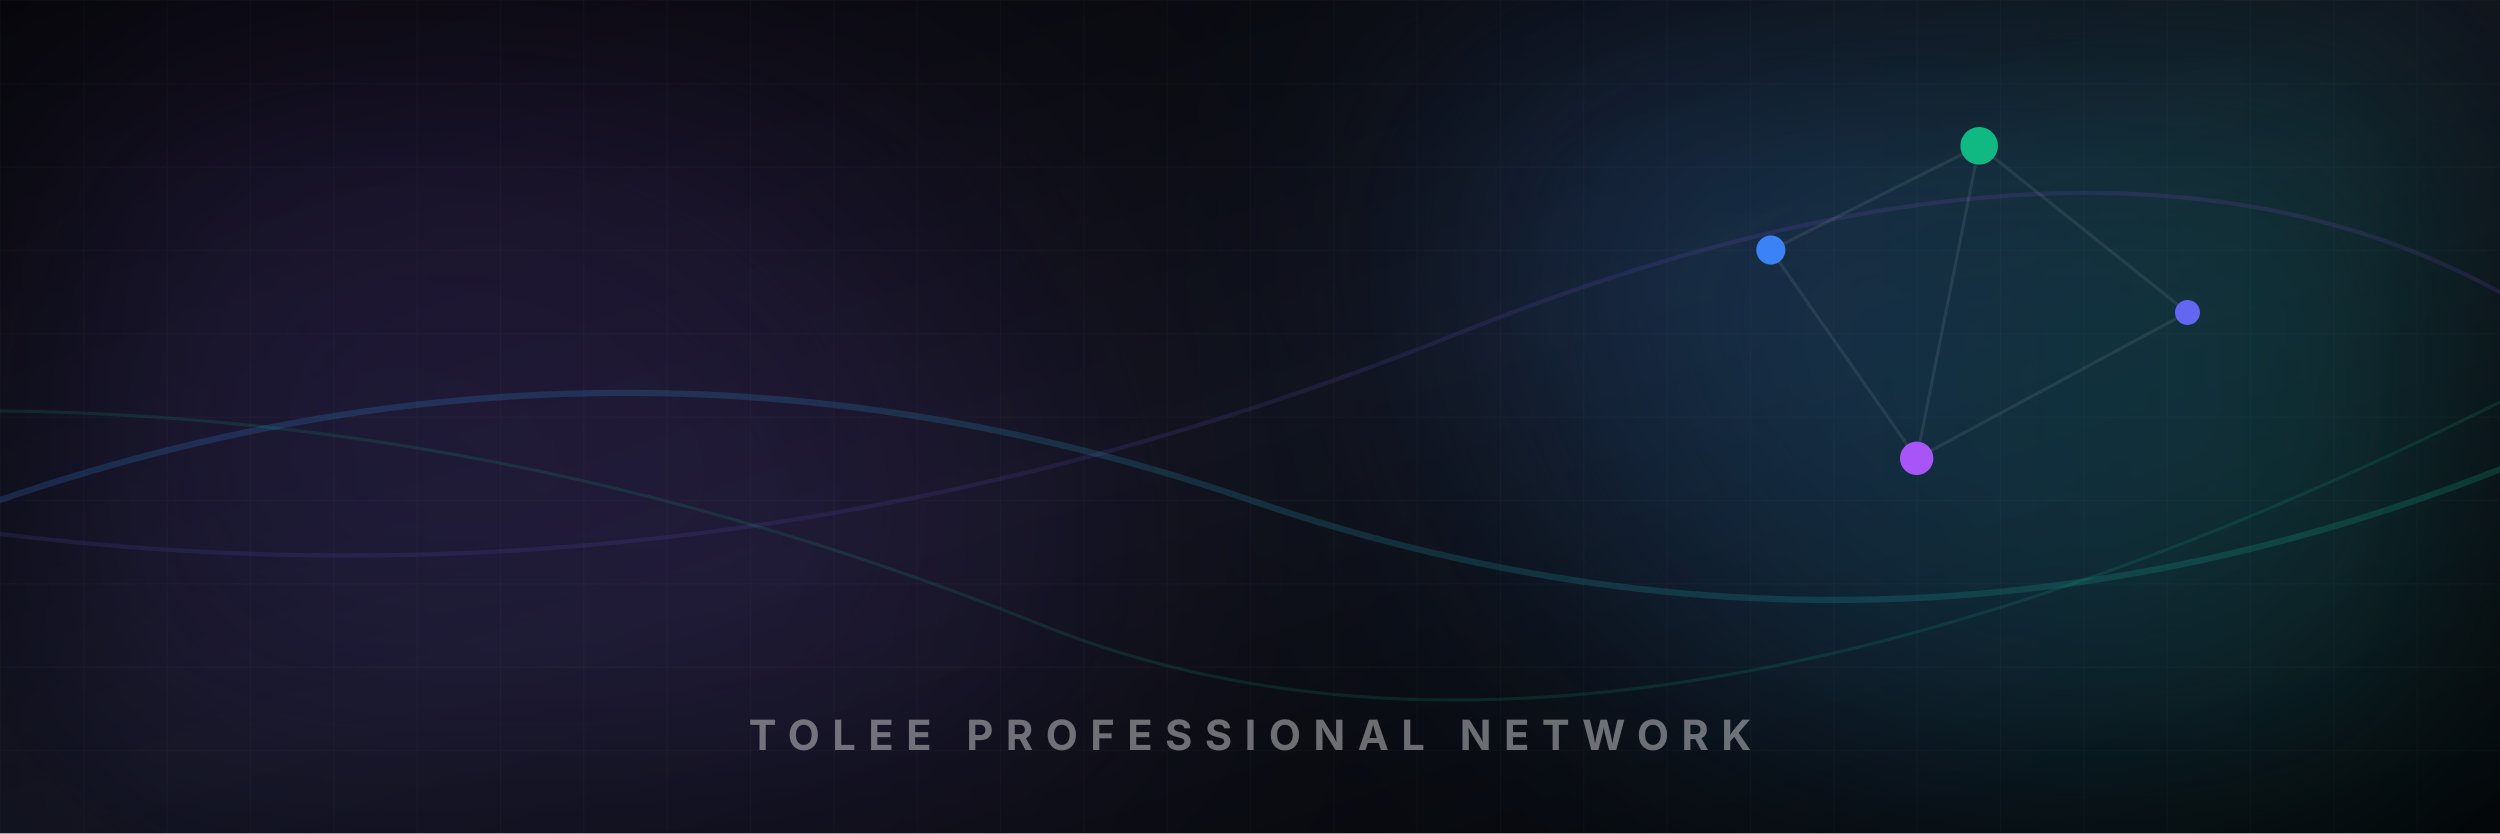
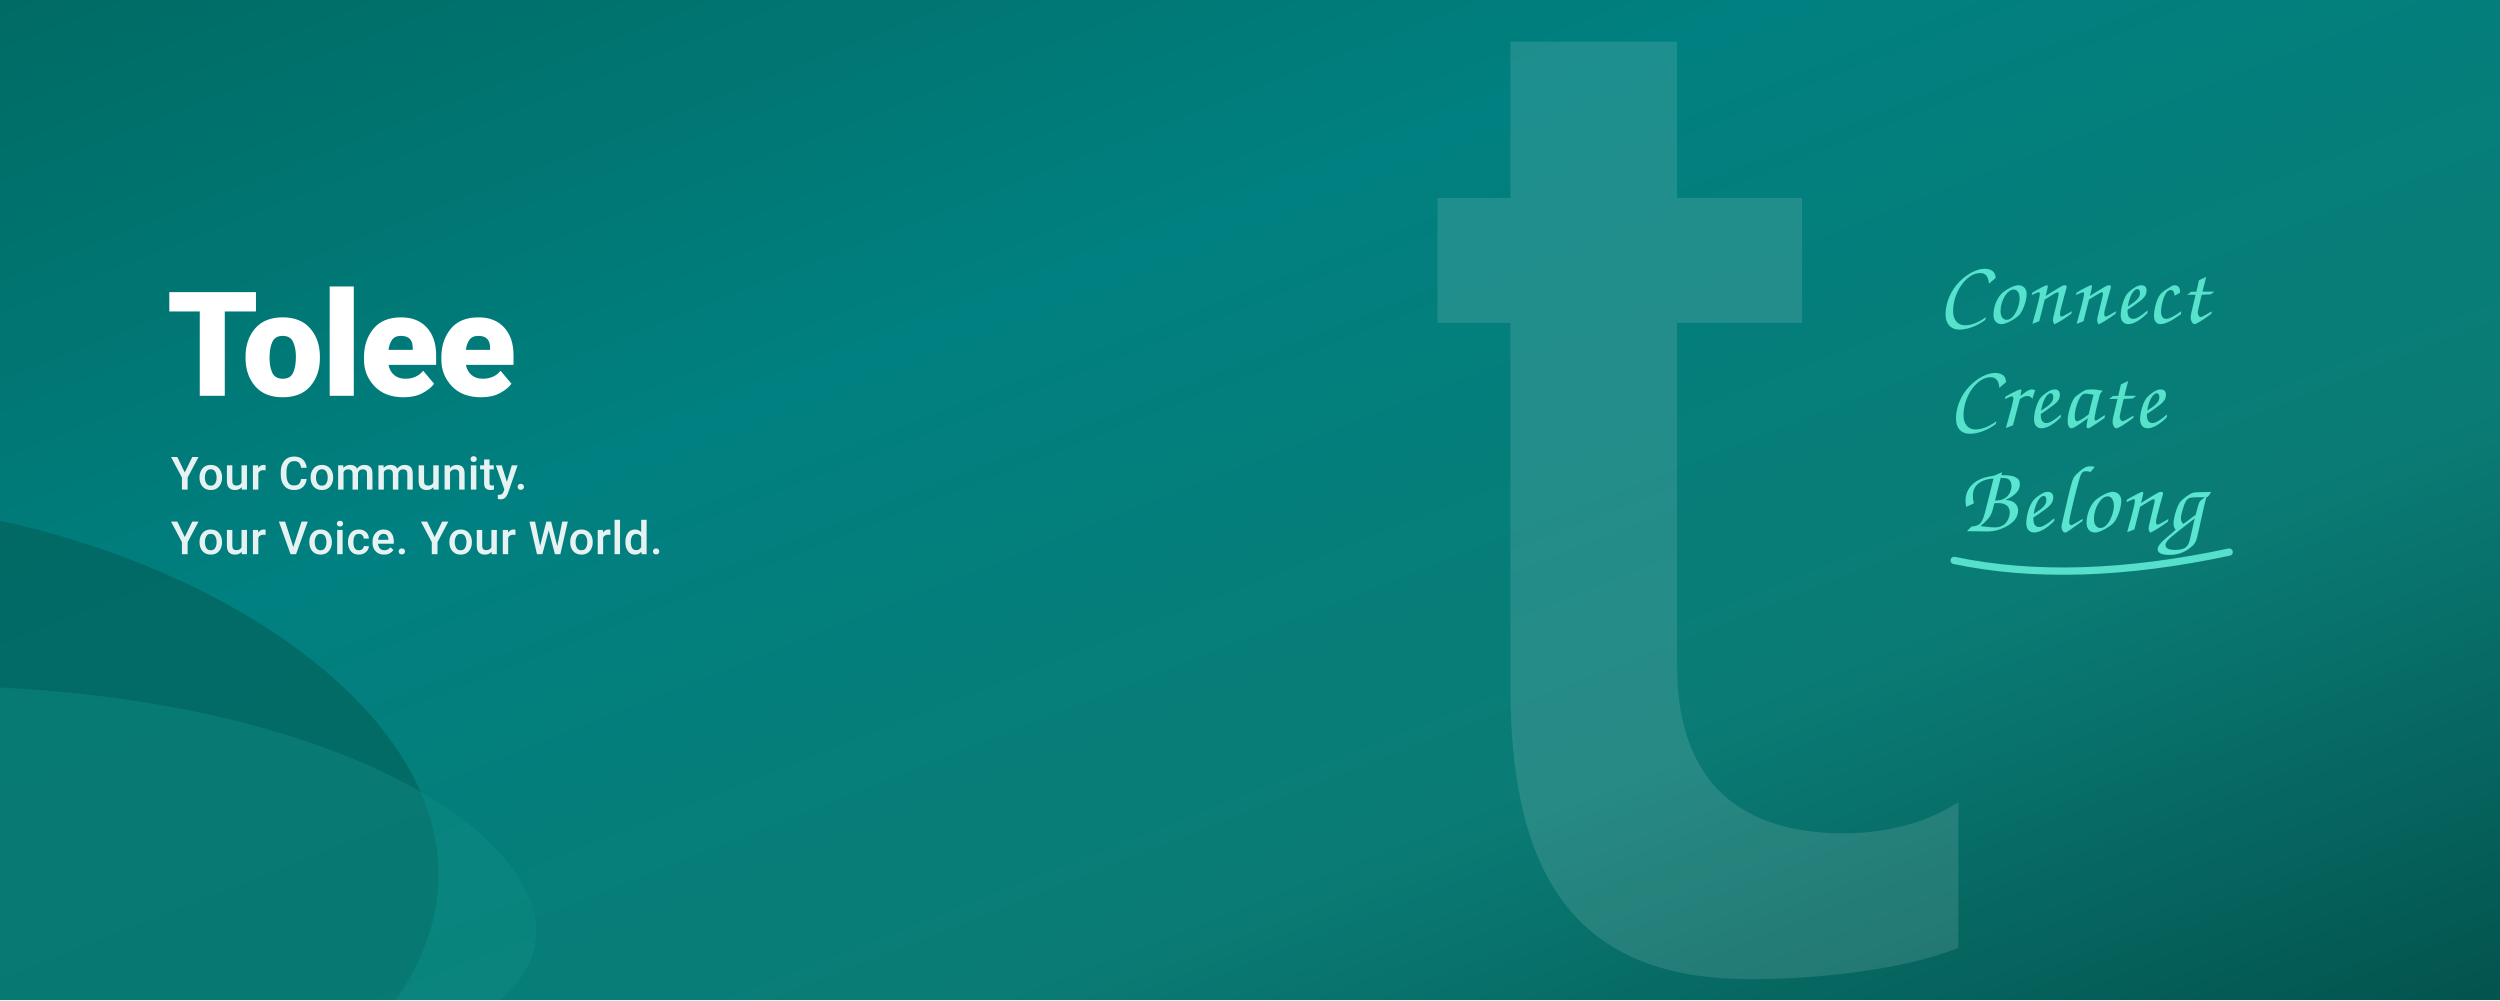
- <svg xmlns="http://www.w3.org/2000/svg" viewBox="0 0 1200 400" width="100%" height="100%">
+ <svg xmlns="http://www.w3.org/2000/svg" viewBox="0 0 1200 480" width="100%" height="100%">
  <defs>
-     <linearGradient id="bgGrad" x1="0%" y1="0%" x2="100%" y2="100%">
-       <stop offset="0%" stop-color="#050508" />
-       <stop offset="50%" stop-color="#0f111a" />
-       <stop offset="100%" stop-color="#030406" />
+     <linearGradient id="coverTealGrad" x1="0%" y1="0%" x2="100%" y2="100%">
+       <stop offset="0%" stop-color="#006b64" />
+       <stop offset="35%" stop-color="#008080" />
+       <stop offset="70%" stop-color="#0A7C75" />
+       <stop offset="100%" stop-color="#03534e" />
    </linearGradient>
-     <linearGradient id="accentGrad1" x1="0%" y1="0%" x2="100%" y2="0%">
-       <stop offset="0%" stop-color="#3b82f6" stop-opacity="0.7" />
-       <stop offset="100%" stop-color="#10b981" stop-opacity="0.7" />
+     <linearGradient id="waveGrad" x1="0%" y1="0%" x2="100%" y2="0%">
+       <stop offset="0%" stop-color="#0E8B83" stop-opacity="0.8" />
+       <stop offset="100%" stop-color="#14B8A6" stop-opacity="0.2" />
    </linearGradient>
-     <linearGradient id="accentGrad2" x1="0%" y1="100%" x2="100%" y2="0%">
-       <stop offset="0%" stop-color="#6366f1" stop-opacity="0.5" />
-       <stop offset="100%" stop-color="#a855f7" stop-opacity="0.5" />
-     </linearGradient>
-     <pattern id="grid" width="40" height="40" patternUnits="userSpaceOnUse">
-       <path d="M 40 0 L 0 0 0 40" fill="none" stroke="#ffffff" stroke-opacity="0.02" stroke-width="1" />
-     </pattern>
  </defs>
-   <rect width="1200" height="400" fill="url(#bgGrad)" />
-   <rect width="1200" height="400" fill="url(#grid)" />
-   <circle cx="1000" cy="100" r="280" fill="url(#accentGrad1)" filter="blur(80px)" opacity="0.35" />
-   <circle cx="200" cy="300" r="300" fill="url(#accentGrad2)" filter="blur(90px)" opacity="0.3" />
-   <path d="M-100,280 Q250,120 600,240 T1300,180" fill="none" stroke="url(#accentGrad1)" stroke-width="3" stroke-opacity="0.3" />
-   <path d="M-100,240 Q300,320 700,160 T1300,220" fill="none" stroke="url(#accentGrad2)" stroke-width="2" stroke-opacity="0.25" />
-   <path d="M-100,200 Q200,180 500,300 T1300,140" fill="none" stroke="#10b981" stroke-width="1.5" stroke-opacity="0.15" />
-   <g stroke="#ffffff" stroke-opacity="0.08" stroke-width="1.5">
-     <line x1="850" y1="120" x2="950" y2="70" />
-     <line x1="950" y1="70" x2="1050" y2="150" />
-     <line x1="1050" y1="150" x2="920" y2="220" />
-     <line x1="920" y1="220" x2="850" y2="120" />
-     <line x1="950" y1="70" x2="920" y2="220" />
+   <rect width="1200" height="480" fill="url(#coverTealGrad)" />
+   <path d="M 0 250 C 140 280, 260 380, 190 480 L 0 480 Z" fill="#045d57" opacity="0.6" />
+   <path d="M 0 330 C 200 340, 300 430, 240 480 L 0 480 Z" fill="#0E8B83" opacity="0.45" />
+   <g fill="#ffffff" fill-opacity="0.12" transform="translate(680, -10)">
+     <path d="M 125 30 L 125 105 L 185 105 L 185 165 L 125 165 L 125 330 C 125 380, 150 410, 205 410 C 225 410, 245 405, 260 395 L 260 465 C 235 475, 195 480, 160 480 C 80 480, 45 435, 45 340 L 45 165 L 10 165 L 10 105 L 45 105 L 45 30 Z" />
  </g>
-   <g>
-     <circle cx="850" cy="120" r="7" fill="#3b82f6" />
-     <circle cx="950" cy="70" r="9" fill="#10b981" />
-     <circle cx="1050" cy="150" r="6" fill="#6366f1" />
-     <circle cx="920" cy="220" r="8" fill="#a855f7" />
+   <g transform="translate(80, 130)">
+     <text x="0" y="60" font-family="system-ui, -apple-system, BlinkMacSystemFont, 'Segoe UI', Roboto, sans-serif" font-size="70" font-weight="900" fill="#ffffff" letter-spacing="-1px">
+       Tolee
+     </text>
+     <text x="2" y="105" font-family="system-ui, -apple-system, BlinkMacSystemFont, 'Segoe UI', Roboto, sans-serif" font-size="22" font-weight="500" fill="#ffffff" fill-opacity="0.9" letter-spacing="0.2px">
+       Your Community.
+     </text>
+     <text x="2" y="136" font-family="system-ui, -apple-system, BlinkMacSystemFont, 'Segoe UI', Roboto, sans-serif" font-size="22" font-weight="500" fill="#ffffff" fill-opacity="0.9" letter-spacing="0.2px">
+       Your Voice. Your World.
+     </text>
  </g>
-   <text x="600" y="360" font-family="'Inter', system-ui, sans-serif" font-size="20" font-weight="700" fill="#ffffff" fill-opacity="0.4" letter-spacing="6" text-anchor="middle">
-     TOLEE PROFESSIONAL NETWORK
-   </text>
+   <g transform="translate(930, 125)">
+     <text x="0" y="30" font-family="'Brush Script MT', 'Caveat', 'Segoe Script', cursive, sans-serif" font-size="44" font-style="italic" fill="#5EEAD4" fill-opacity="0.92" letter-spacing="1px">
+       Connect
+     </text>
+     <text x="5" y="80" font-family="'Brush Script MT', 'Caveat', 'Segoe Script', cursive, sans-serif" font-size="44" font-style="italic" fill="#5EEAD4" fill-opacity="0.92" letter-spacing="1px">
+       Create
+     </text>
+     <text x="10" y="130" font-family="'Brush Script MT', 'Caveat', 'Segoe Script', cursive, sans-serif" font-size="46" font-style="italic" fill="#5EEAD4" fill-opacity="0.95" letter-spacing="1px">
+       Belong
+     </text>
+     <path d="M 8 144 Q 65 156 140 140" fill="none" stroke="#5EEAD4" stroke-width="3.5" stroke-linecap="round" opacity="0.9" />
+   </g>
</svg>
